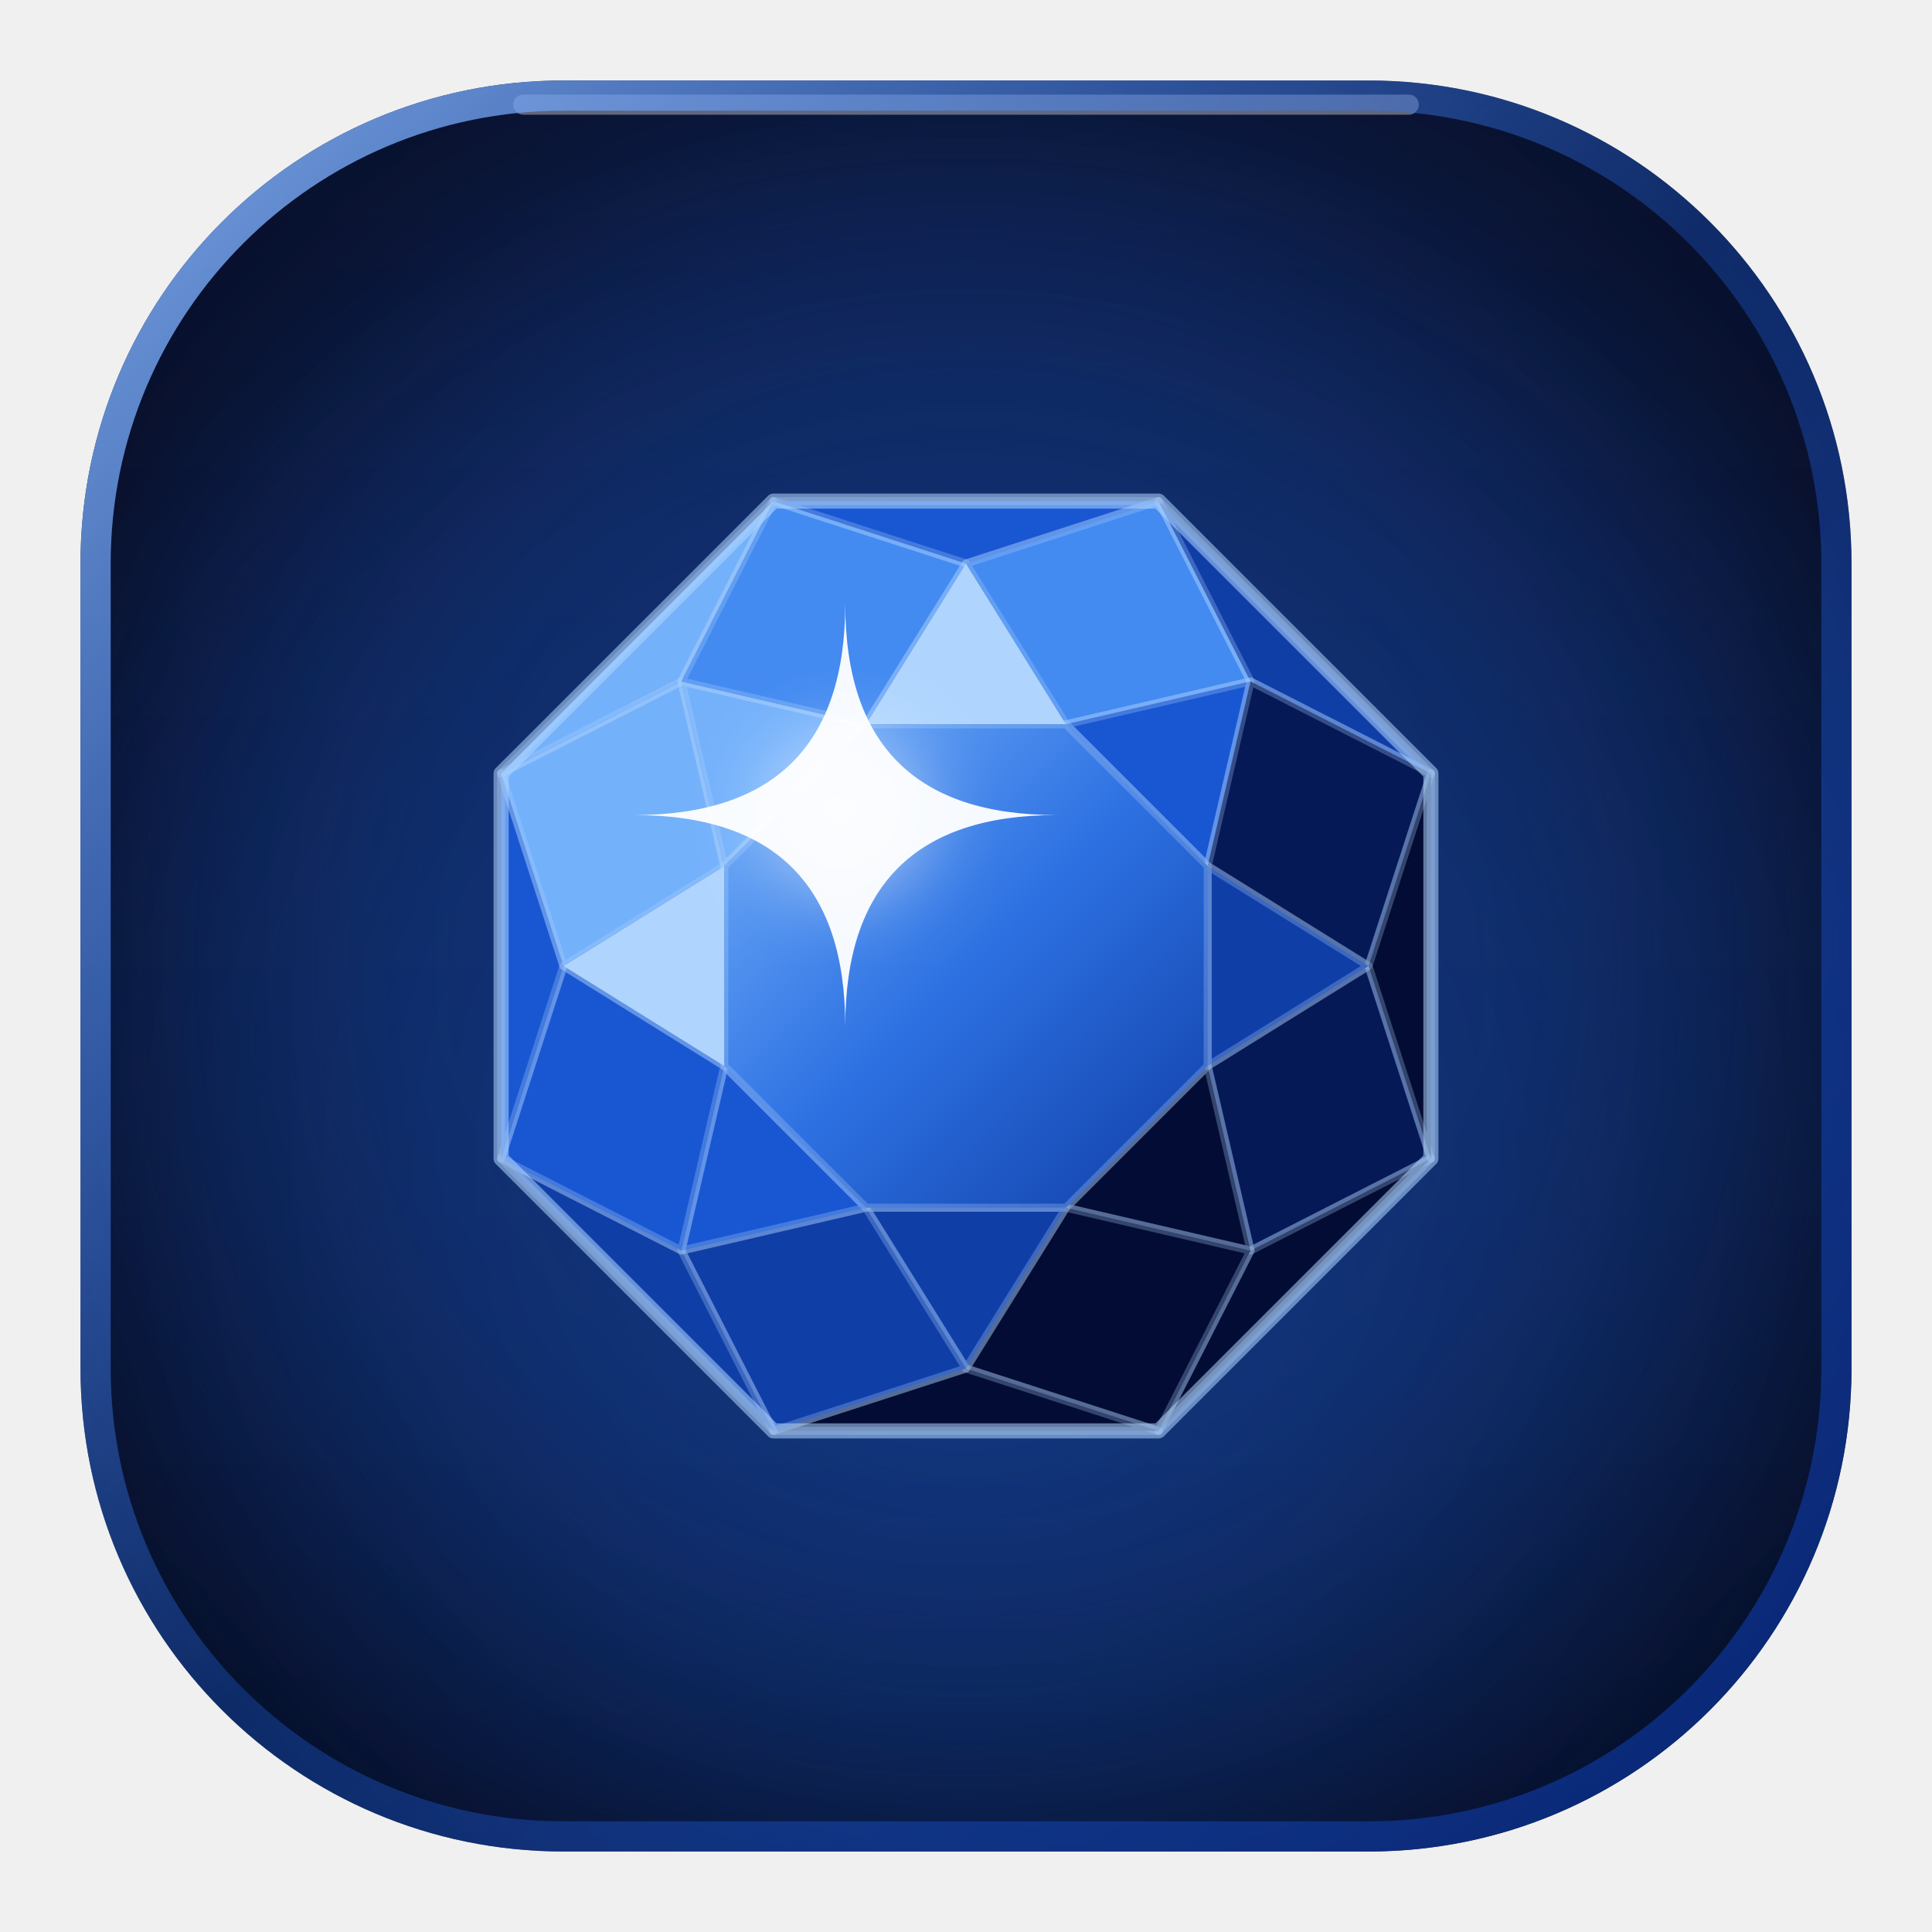
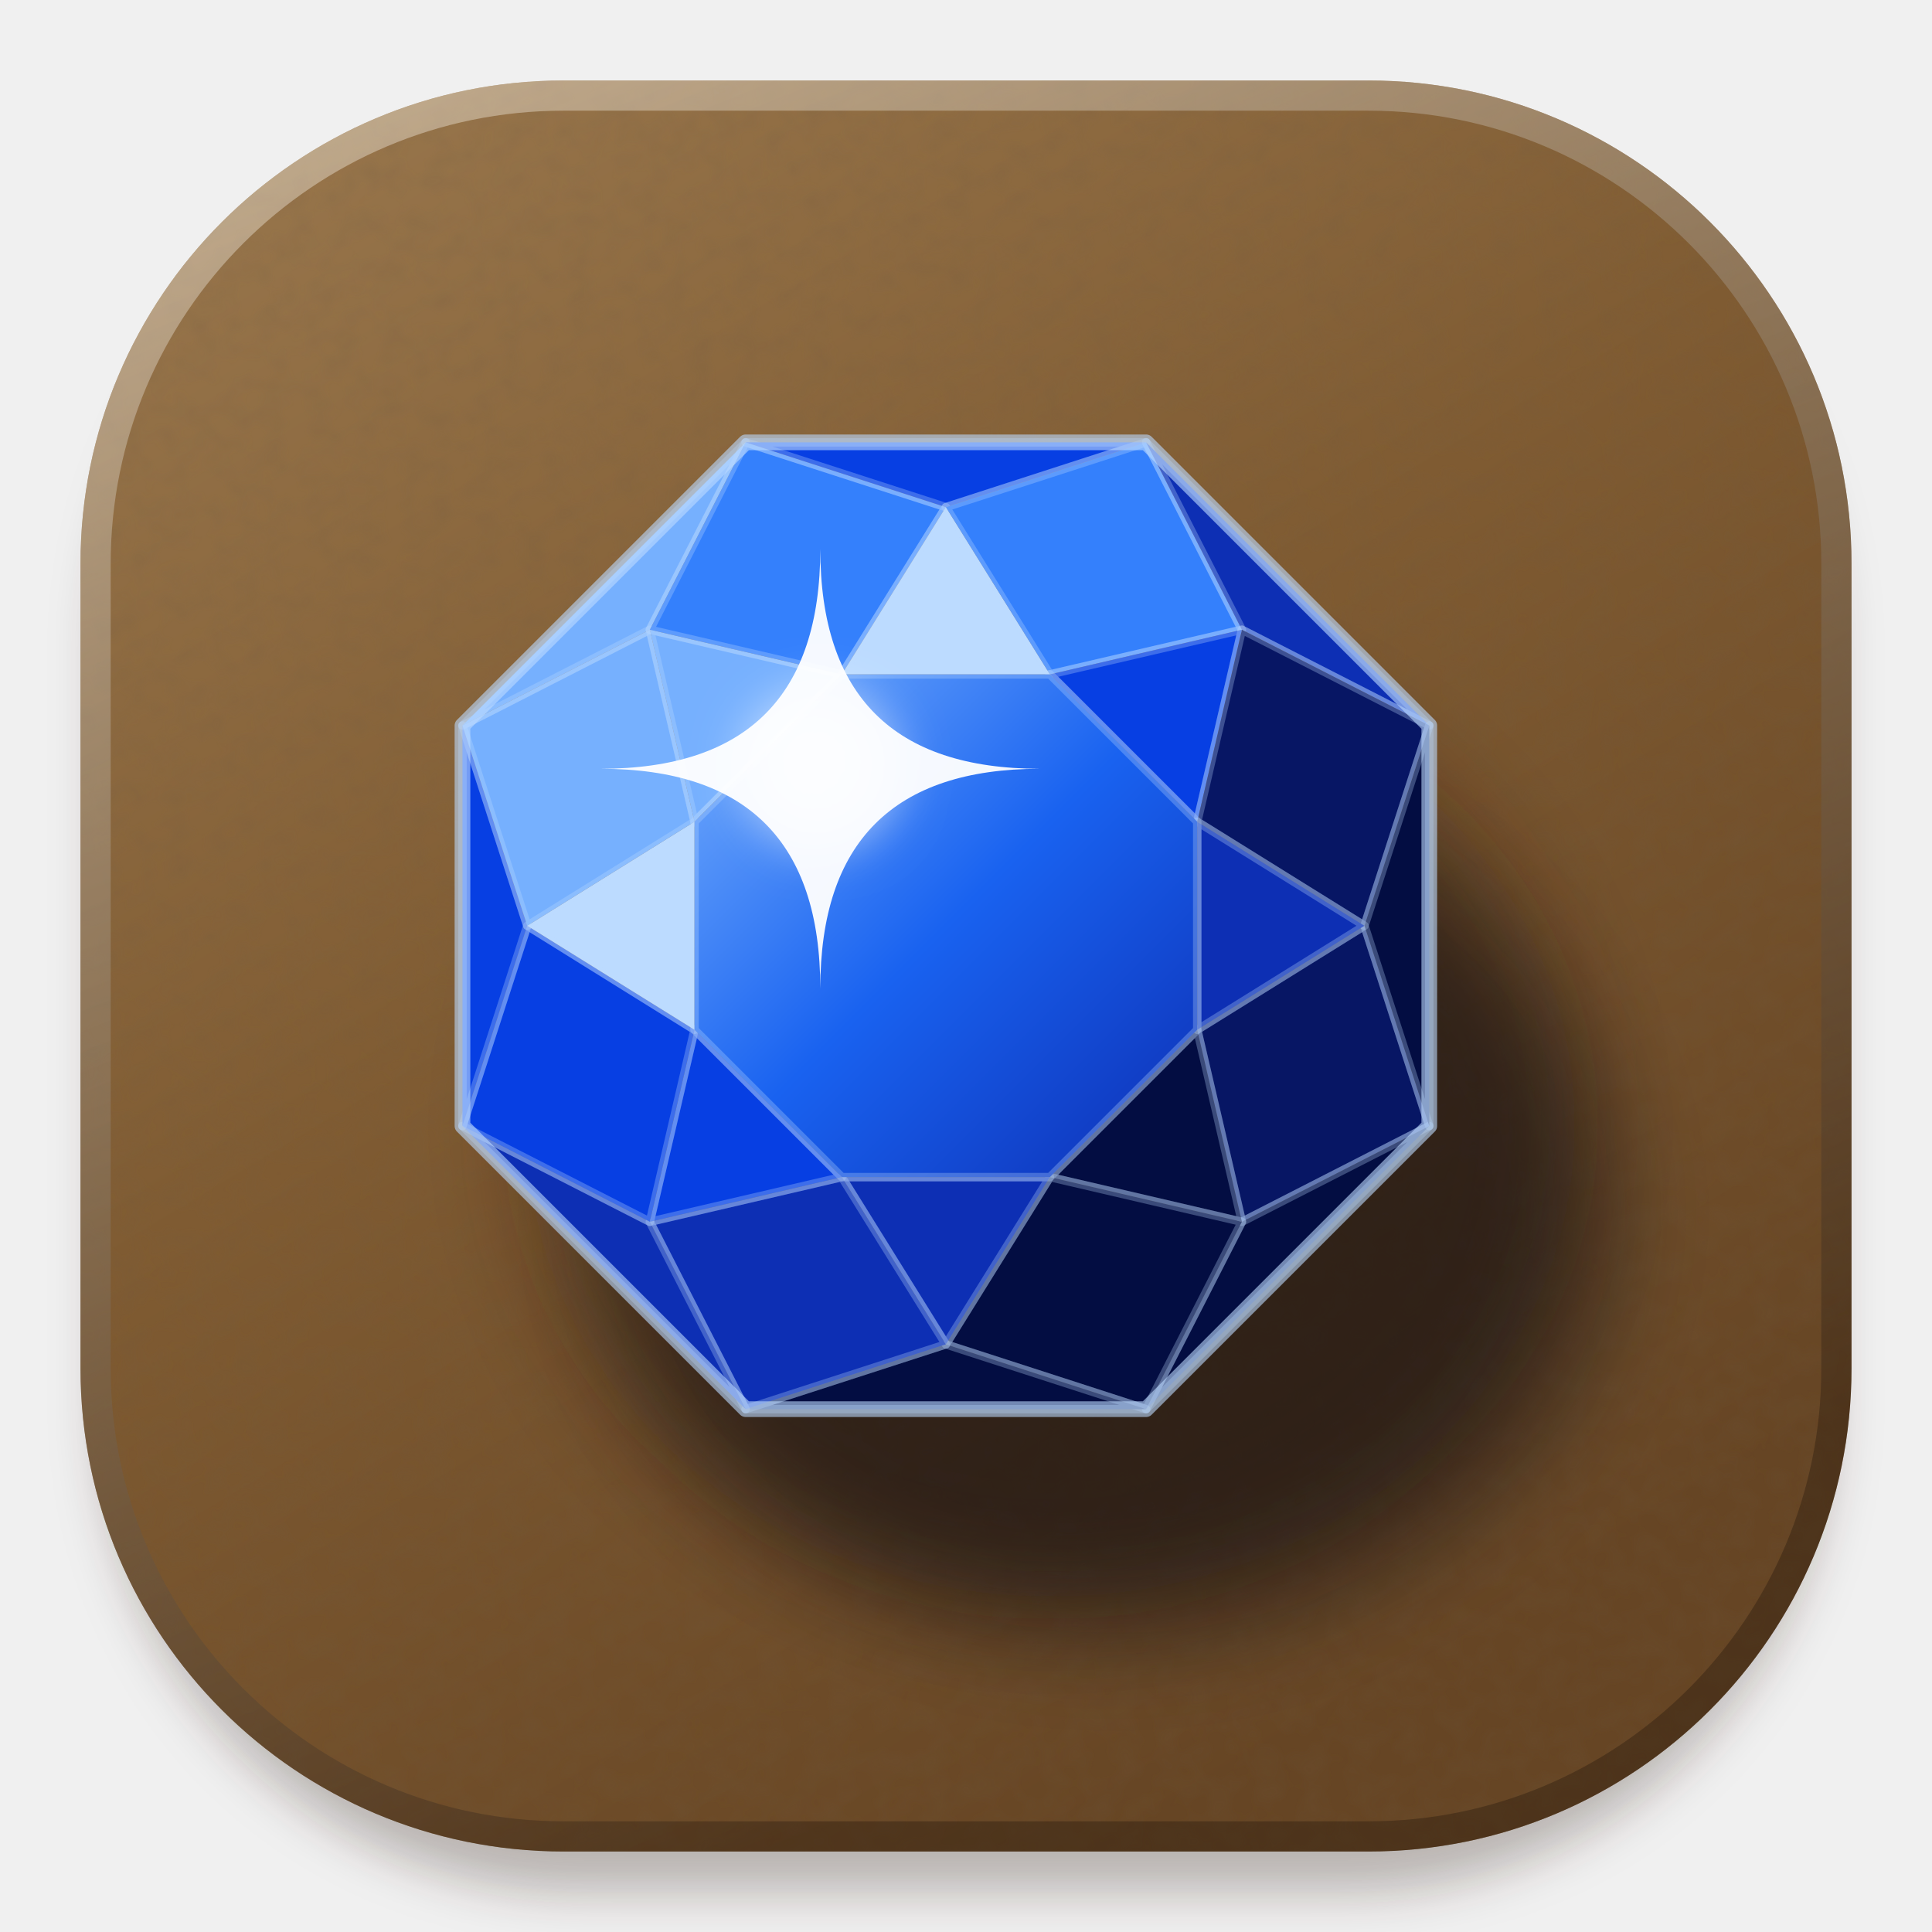
<svg xmlns="http://www.w3.org/2000/svg" viewBox="0 0 96 96" width="96" height="96">
  <defs>
    <linearGradient id="spectrum" x1="0" y1="0" x2="1" y2="0">
-       <stop offset="0" stop-color="#4FF7CC" />
-       <stop offset="0.08" stop-color="#14E1D5" />
-       <stop offset="0.17" stop-color="#03C8D7" />
-       <stop offset="0.25" stop-color="#0CB0D4" />
-       <stop offset="0.33" stop-color="#0B98CF" />
-       <stop offset="0.42" stop-color="#007ED1" />
-       <stop offset="0.5" stop-color="#1F5ED9" />
-       <stop offset="0.58" stop-color="#7655F2" />
-       <stop offset="0.67" stop-color="#B748F1" />
-       <stop offset="0.75" stop-color="#F535D5" />
-       <stop offset="0.83" stop-color="#F126A9" />
-       <stop offset="0.92" stop-color="#E91D7E" />
-       <stop offset="1" stop-color="#DD1B57" />
+       <stop offset="0" stop-color="#2FDAC4" />
+       <stop offset="0.08" stop-color="#0DC3C5" />
+       <stop offset="0.17" stop-color="#0CABC0" />
+       <stop offset="0.25" stop-color="#0994BA" />
+       <stop offset="0.33" stop-color="#0780B8" />
+       <stop offset="0.42" stop-color="#006ABC" />
+       <stop offset="0.5" stop-color="#073FE3" />
+       <stop offset="0.58" stop-color="#6E2FEA" />
+       <stop offset="0.67" stop-color="#A81FD7" />
+       <stop offset="0.75" stop-color="#DA02AF" />
+       <stop offset="0.83" stop-color="#D50485" />
+       <stop offset="0.92" stop-color="#CE015E" />
+       <stop offset="1" stop-color="#C30839" />
    </linearGradient>
-     <linearGradient id="pearl" x1="0" y1="0" x2="0" y2="1">
-       <stop offset="0" stop-color="#FFFFFF" />
-       <stop offset="0.6" stop-color="#F1F8FF" />
-       <stop offset="1" stop-color="#BECBE2" />
+     <linearGradient id="ivory" x1="0" y1="0" x2="0" y2="1">
+       <stop offset="0" stop-color="#FFFDF8" />
+       <stop offset="1" stop-color="#F0DFC4" />
    </linearGradient>
    <radialGradient id="ruby-body" cx="0.34" cy="0.30" r="0.85">
-       <stop offset="0" stop-color="#FA9FB3" />
-       <stop offset="0.28" stop-color="#DD1B57" />
-       <stop offset="0.7" stop-color="#7F0322" />
-       <stop offset="1" stop-color="#40030C" />
+       <stop offset="0" stop-color="#FDB4BA" />
+       <stop offset="0.25" stop-color="#ED3151" />
+       <stop offset="0.55" stop-color="#C30839" />
+       <stop offset="0.82" stop-color="#7A051D" />
+       <stop offset="1" stop-color="#3A060A" />
    </radialGradient>
    <linearGradient id="ruby-table" x1="0" y1="0" x2="1" y2="1">
-       <stop offset="0" stop-color="#FA9FB3" stop-opacity="0.75" />
-       <stop offset="1" stop-color="#DD1B57" stop-opacity="0.15" />
+       <stop offset="0" stop-color="#FDB4BA" stop-opacity="0.8" />
+       <stop offset="1" stop-color="#C30839" stop-opacity="0.1" />
    </linearGradient>
    <linearGradient id="sapphire-table" x1="0" y1="0" x2="1" y2="1">
-       <stop offset="0" stop-color="#74B1FB" />
-       <stop offset="0.5" stop-color="#2D71E2" />
-       <stop offset="1" stop-color="#103EA7" />
+       <stop offset="0" stop-color="#76B0FE" />
+       <stop offset="0.5" stop-color="#1962F0" />
+       <stop offset="1" stop-color="#0D2FB4" />
    </linearGradient>
    <linearGradient id="spec-hl" x1="0" y1="0" x2="1" y2="1">
-       <stop offset="0" stop-color="#FFFFFF" stop-opacity="0.85" />
-       <stop offset="0.5" stop-color="#FFFFFF" stop-opacity="0" />
+       <stop offset="0" stop-color="#FFFFFF" stop-opacity="0.95" />
+       <stop offset="0.55" stop-color="#FFFFFF" stop-opacity="0" />
    </linearGradient>
-     <radialGradient id="soft" cx="0.5" cy="0.5" r="0.5">
-       <stop offset="0" stop-color="#FFFFFF" />
-       <stop offset="1" stop-color="#FFFFFF" stop-opacity="0" />
-     </radialGradient>
+     <linearGradient id="gloss" x1="0" y1="0" x2="0.55" y2="1">
+       <stop offset="0" stop-color="#FFFFFF" stop-opacity="0.42" />
+       <stop offset="0.42" stop-color="#FFFFFF" stop-opacity="0.04" />
+       <stop offset="1" stop-color="#000000" stop-opacity="0.16" />
+     </linearGradient>
+     <filter id="blur-xs" x="-50%" y="-50%" width="200%" height="200%">
+       <feGaussianBlur stdDeviation="1.2" />
+     </filter>
    <filter id="blur-s" x="-50%" y="-50%" width="200%" height="200%">
-       <feGaussianBlur stdDeviation="2" />
+       <feGaussianBlur stdDeviation="2.5" />
    </filter>
    <filter id="blur-m" x="-50%" y="-50%" width="200%" height="200%">
      <feGaussianBlur stdDeviation="6" />
    </filter>
    <filter id="blur-l" x="-50%" y="-50%" width="200%" height="200%">
-       <feGaussianBlur stdDeviation="14" />
+       <feGaussianBlur stdDeviation="12" />
    </filter>
    <filter id="grain" x="0" y="0" width="100%" height="100%">
-       <feTurbulence type="fractalNoise" baseFrequency="0.9" numOctaves="2" seed="7" stitchTiles="stitch" />
-       <feColorMatrix values="0 0 0 0 1  0 0 0 0 1  0 0 0 0 1  0.32 0 0 0 -0.12" />
+       <feTurbulence type="fractalNoise" baseFrequency="0.85" numOctaves="2" seed="11" stitchTiles="stitch" />
+       <feColorMatrix values="0 0 0 0 0.16  0 0 0 0 0.10  0 0 0 0 0.05  0.55 0 0 0 -0.2" />
    </filter>
-     <linearGradient id="tile" x1="0" y1="0" x2="0" y2="1">
-       <stop offset="0" stop-color="#080D25" />
-       <stop offset="1" stop-color="#030615" />
+     <linearGradient id="tile" x1="0" y1="0" x2="0.6" y2="1">
+       <stop offset="0" stop-color="#9B794F" />
+       <stop offset="0.5" stop-color="#7F5B32" />
+       <stop offset="1" stop-color="#664524" />
    </linearGradient>
-     <radialGradient id="tile-glow" cx="0.5" cy="0.62" r="0.62">
-       <stop offset="0" stop-color="#1F5ED9" stop-opacity="0.38" />
-       <stop offset="1" stop-color="#1F5ED9" stop-opacity="0" />
-     </radialGradient>
-     <linearGradient id="tile-border" x1="0" y1="0" x2="1" y2="1">
-       <stop offset="0" stop-color="#8BB9FD" stop-opacity="0.9" />
-       <stop offset="0.5" stop-color="#1F5ED9" stop-opacity="0.35" />
-       <stop offset="1" stop-color="#092B89" stop-opacity="0.8" />
-     </linearGradient>
-     <linearGradient id="ink" x1="0" y1="0" x2="1" y2="1">
-       <stop offset="0" stop-color="#8BB9FD" />
-       <stop offset="0.55" stop-color="#1F5ED9" />
-       <stop offset="1" stop-color="#092B89" />
+     <clipPath id="tile-clip">
+       <rect x="4" y="4" width="88" height="88" rx="24" />
+     </clipPath>
+     <linearGradient id="hairline" x1="0" y1="0" x2="0.4" y2="1">
+       <stop offset="0" stop-color="#FEF6E7" stop-opacity="0.45" />
+       <stop offset="1" stop-color="#29190C" stop-opacity="0.4" />
    </linearGradient>
  </defs>
-   <clipPath id="tile-clip">
-     <rect x="4" y="4" width="88" height="88" rx="24" />
-   </clipPath>
+   <rect x="5" y="8" width="86" height="86" rx="24" fill="#29190C" opacity="0.28" filter="url(#blur-xs)" />
  <g clip-path="url(#tile-clip)">
-     <rect x="4" y="4" width="88" height="88" rx="24" fill="url(#tile)" />
-     <rect x="4" y="4" width="88" height="88" rx="24" fill="url(#tile-glow)" />
+     <rect x="4" y="4" width="88" height="88" fill="url(#tile)" />
+     <rect x="4" y="4" width="88" height="88" filter="url(#grain)" opacity="0.5" />
    <g opacity="1">
-       <circle cx="48" cy="48" r="42.5" fill="#1F5ED9" opacity="0.32" filter="url(#blur-l)" />
-       <g stroke="#AFD5FE" stroke-opacity="0.28" stroke-width="0.4" stroke-linejoin="round">
-         <polygon points="60.01,52.97 68,48 71.1,57.57 62.14,62.14" fill="#061957" />
-         <polygon points="62.14,62.14 71.1,57.57 57.57,71.1" fill="#030C34" />
-         <polygon points="60.01,52.97 52.97,60.01 62.14,62.14" fill="#030C34" />
-         <polygon points="52.97,60.01 62.14,62.14 57.57,71.1 48,68" fill="#030C34" />
-         <polygon points="48,68 57.57,71.1 38.43,71.1" fill="#030C34" />
-         <polygon points="52.97,60.01 43.03,60.01 48,68" fill="#103EA7" />
-         <polygon points="43.03,60.01 48,68 38.43,71.1 33.86,62.14" fill="#103EA7" />
-         <polygon points="33.86,62.14 38.43,71.1 24.9,57.57" fill="#103EA7" />
-         <polygon points="43.03,60.01 35.99,52.97 33.86,62.14" fill="#1957D2" />
-         <polygon points="35.99,52.97 33.86,62.14 24.9,57.57 28,48" fill="#1957D2" />
-         <polygon points="28,48 24.9,57.57 24.9,38.43" fill="#1957D2" />
-         <polygon points="35.99,52.97 35.99,43.03 28,48" fill="#AFD5FE" />
-         <polygon points="35.99,43.03 28,48 24.9,38.43 33.86,33.86" fill="#74B1FB" />
-         <polygon points="33.86,33.86 24.9,38.43 38.43,24.9" fill="#74B1FB" />
-         <polygon points="35.99,43.03 43.03,35.99 33.86,33.86" fill="#74B1FB" />
-         <polygon points="43.03,35.99 33.86,33.86 38.43,24.9 48,28" fill="#438AF1" />
-         <polygon points="48,28 38.43,24.9 57.57,24.9" fill="#1957D2" />
-         <polygon points="43.03,35.99 52.97,35.99 48,28" fill="#AFD5FE" />
-         <polygon points="52.97,35.99 48,28 57.57,24.9 62.14,33.86" fill="#438AF1" />
-         <polygon points="62.14,33.86 57.57,24.9 71.1,38.43" fill="#103EA7" />
-         <polygon points="52.97,35.99 60.01,43.03 62.14,33.86" fill="#1957D2" />
-         <polygon points="60.01,43.03 62.14,33.86 71.1,38.43 68,48" fill="#061957" />
-         <polygon points="68,48 71.1,38.43 71.1,57.57" fill="#030C34" />
-         <polygon points="60.01,43.03 60.01,52.97 68,48" fill="#103EA7" />
+       <ellipse cx="52.2" cy="55.88" rx="26" ry="23.4" fill="#29190C" opacity="0.4" filter="url(#blur-s)" />
+       <ellipse cx="55.32" cy="60.3" rx="24.7" ry="20.8" fill="#0B2087" opacity="0.45" filter="url(#blur-s)" style="mix-blend-mode:multiply" />
+       <g stroke="#BCDBFF" stroke-opacity="0.3" stroke-width="0.42" stroke-linejoin="round">
+         <polygon points="59.49,51.17 67.8,46 71.02,55.95 61.71,60.71" fill="#071664" />
+         <polygon points="61.71,60.71 71.02,55.95 56.95,70.02" fill="#030D42" />
+         <polygon points="59.49,51.17 52.17,58.49 61.71,60.71" fill="#030D42" />
+         <polygon points="52.17,58.49 61.71,60.71 56.95,70.02 47,66.8" fill="#030D42" />
+         <polygon points="47,66.8 56.95,70.02 37.05,70.02" fill="#030D42" />
+         <polygon points="52.17,58.49 41.83,58.49 47,66.8" fill="#0D2FB4" />
+         <polygon points="41.83,58.49 47,66.8 37.05,70.02 32.29,60.71" fill="#0D2FB4" />
+         <polygon points="32.29,60.71 37.05,70.02 22.98,55.95" fill="#0D2FB4" />
+         <polygon points="41.83,58.49 34.51,51.17 32.29,60.71" fill="#073FE3" />
+         <polygon points="34.51,51.17 32.29,60.71 22.98,55.95 26.2,46" fill="#073FE3" />
+         <polygon points="26.2,46 22.98,55.95 22.98,36.05" fill="#073FE3" />
+         <polygon points="34.51,51.17 34.51,40.83 26.2,46" fill="#BCDBFF" />
+         <polygon points="34.51,40.83 26.2,46 22.98,36.05 32.29,31.29" fill="#76B0FE" />
+         <polygon points="32.29,31.29 22.98,36.05 37.05,21.98" fill="#76B0FE" />
+         <polygon points="34.51,40.83 41.83,33.51 32.29,31.29" fill="#76B0FE" />
+         <polygon points="41.83,33.51 32.29,31.29 37.05,21.98 47,25.2" fill="#3480FC" />
+         <polygon points="47,25.2 37.05,21.98 56.95,21.98" fill="#073FE3" />
+         <polygon points="41.83,33.51 52.17,33.51 47,25.2" fill="#BCDBFF" />
+         <polygon points="52.17,33.51 47,25.2 56.95,21.98 61.71,31.29" fill="#3480FC" />
+         <polygon points="61.71,31.29 56.95,21.98 71.02,36.05" fill="#0D2FB4" />
+         <polygon points="52.17,33.51 59.49,40.83 61.71,31.29" fill="#073FE3" />
+         <polygon points="59.49,40.83 61.71,31.29 71.02,36.05 67.8,46" fill="#071664" />
+         <polygon points="67.8,46 71.02,36.05 71.02,55.95" fill="#030D42" />
+         <polygon points="59.49,40.83 59.49,51.17 67.8,46" fill="#0D2FB4" />
      </g>
-       <polygon points="60.01,52.97 52.97,60.01 43.03,60.01 35.99,52.97 35.99,43.03 43.03,35.99 52.97,35.99 60.01,43.03" fill="url(#sapphire-table)" stroke="#AFD5FE" stroke-opacity="0.28" stroke-width="0.4" stroke-linejoin="round" />
-       <polygon points="71.1,57.57 57.57,71.1 38.43,71.1 24.9,57.57 24.9,38.43 38.43,24.9 57.57,24.9 71.1,38.43" fill="none" stroke="#AFD5FE" stroke-opacity="0.55" stroke-width="0.75" stroke-linejoin="round" />
+       <polygon points="59.49,51.17 52.17,58.49 41.83,58.49 34.51,51.17 34.51,40.83 41.83,33.51 52.17,33.51 59.49,40.83" fill="url(#sapphire-table)" stroke="#BCDBFF" stroke-opacity="0.3" stroke-width="0.42" stroke-linejoin="round" />
+       <polygon points="71.02,55.95 56.95,70.02 37.05,70.02 22.98,55.95 22.98,36.05 37.05,21.98 56.95,21.98 71.02,36.05" fill="none" stroke="#BCDBFF" stroke-opacity="0.6" stroke-width="0.78" stroke-linejoin="round" />
      <g>
-         <circle cx="42" cy="40.5" r="3.67" fill="#FFFFFF" opacity="0.6" filter="url(#blur-s)" />
-         <path d="M42,30 Q42,40.5 52.5,40.5 Q42,40.5 42,51 Q42,40.5 31.5,40.5 Q42,40.5 42,30Z" fill="#FFFFFF" opacity="0.95" />
+         <circle cx="40.76" cy="38.2" r="3.82" fill="#FFFFFF" opacity="0.6" filter="url(#blur-xs)" />
+         <path d="M40.76,27.28 Q40.76,38.2 51.68,38.2 Q40.76,38.2 40.76,49.12 Q40.76,38.2 29.84,38.2 Q40.76,38.2 40.76,27.28Z" fill="#FFFFFF" opacity="0.95" />
      </g>
    </g>
  </g>
-   <path d="M26,5.2 H70" stroke="#FFFFFF" stroke-opacity="0.35" stroke-linecap="round" />
-   <rect x="4.75" y="4.75" width="86.5" height="86.5" rx="23.25" fill="none" stroke="url(#tile-border)" stroke-width="1.5" />
+   <rect x="4.75" y="4.75" width="86.5" height="86.5" rx="23.25" fill="none" stroke="url(#hairline)" stroke-width="1.5" />
</svg>
